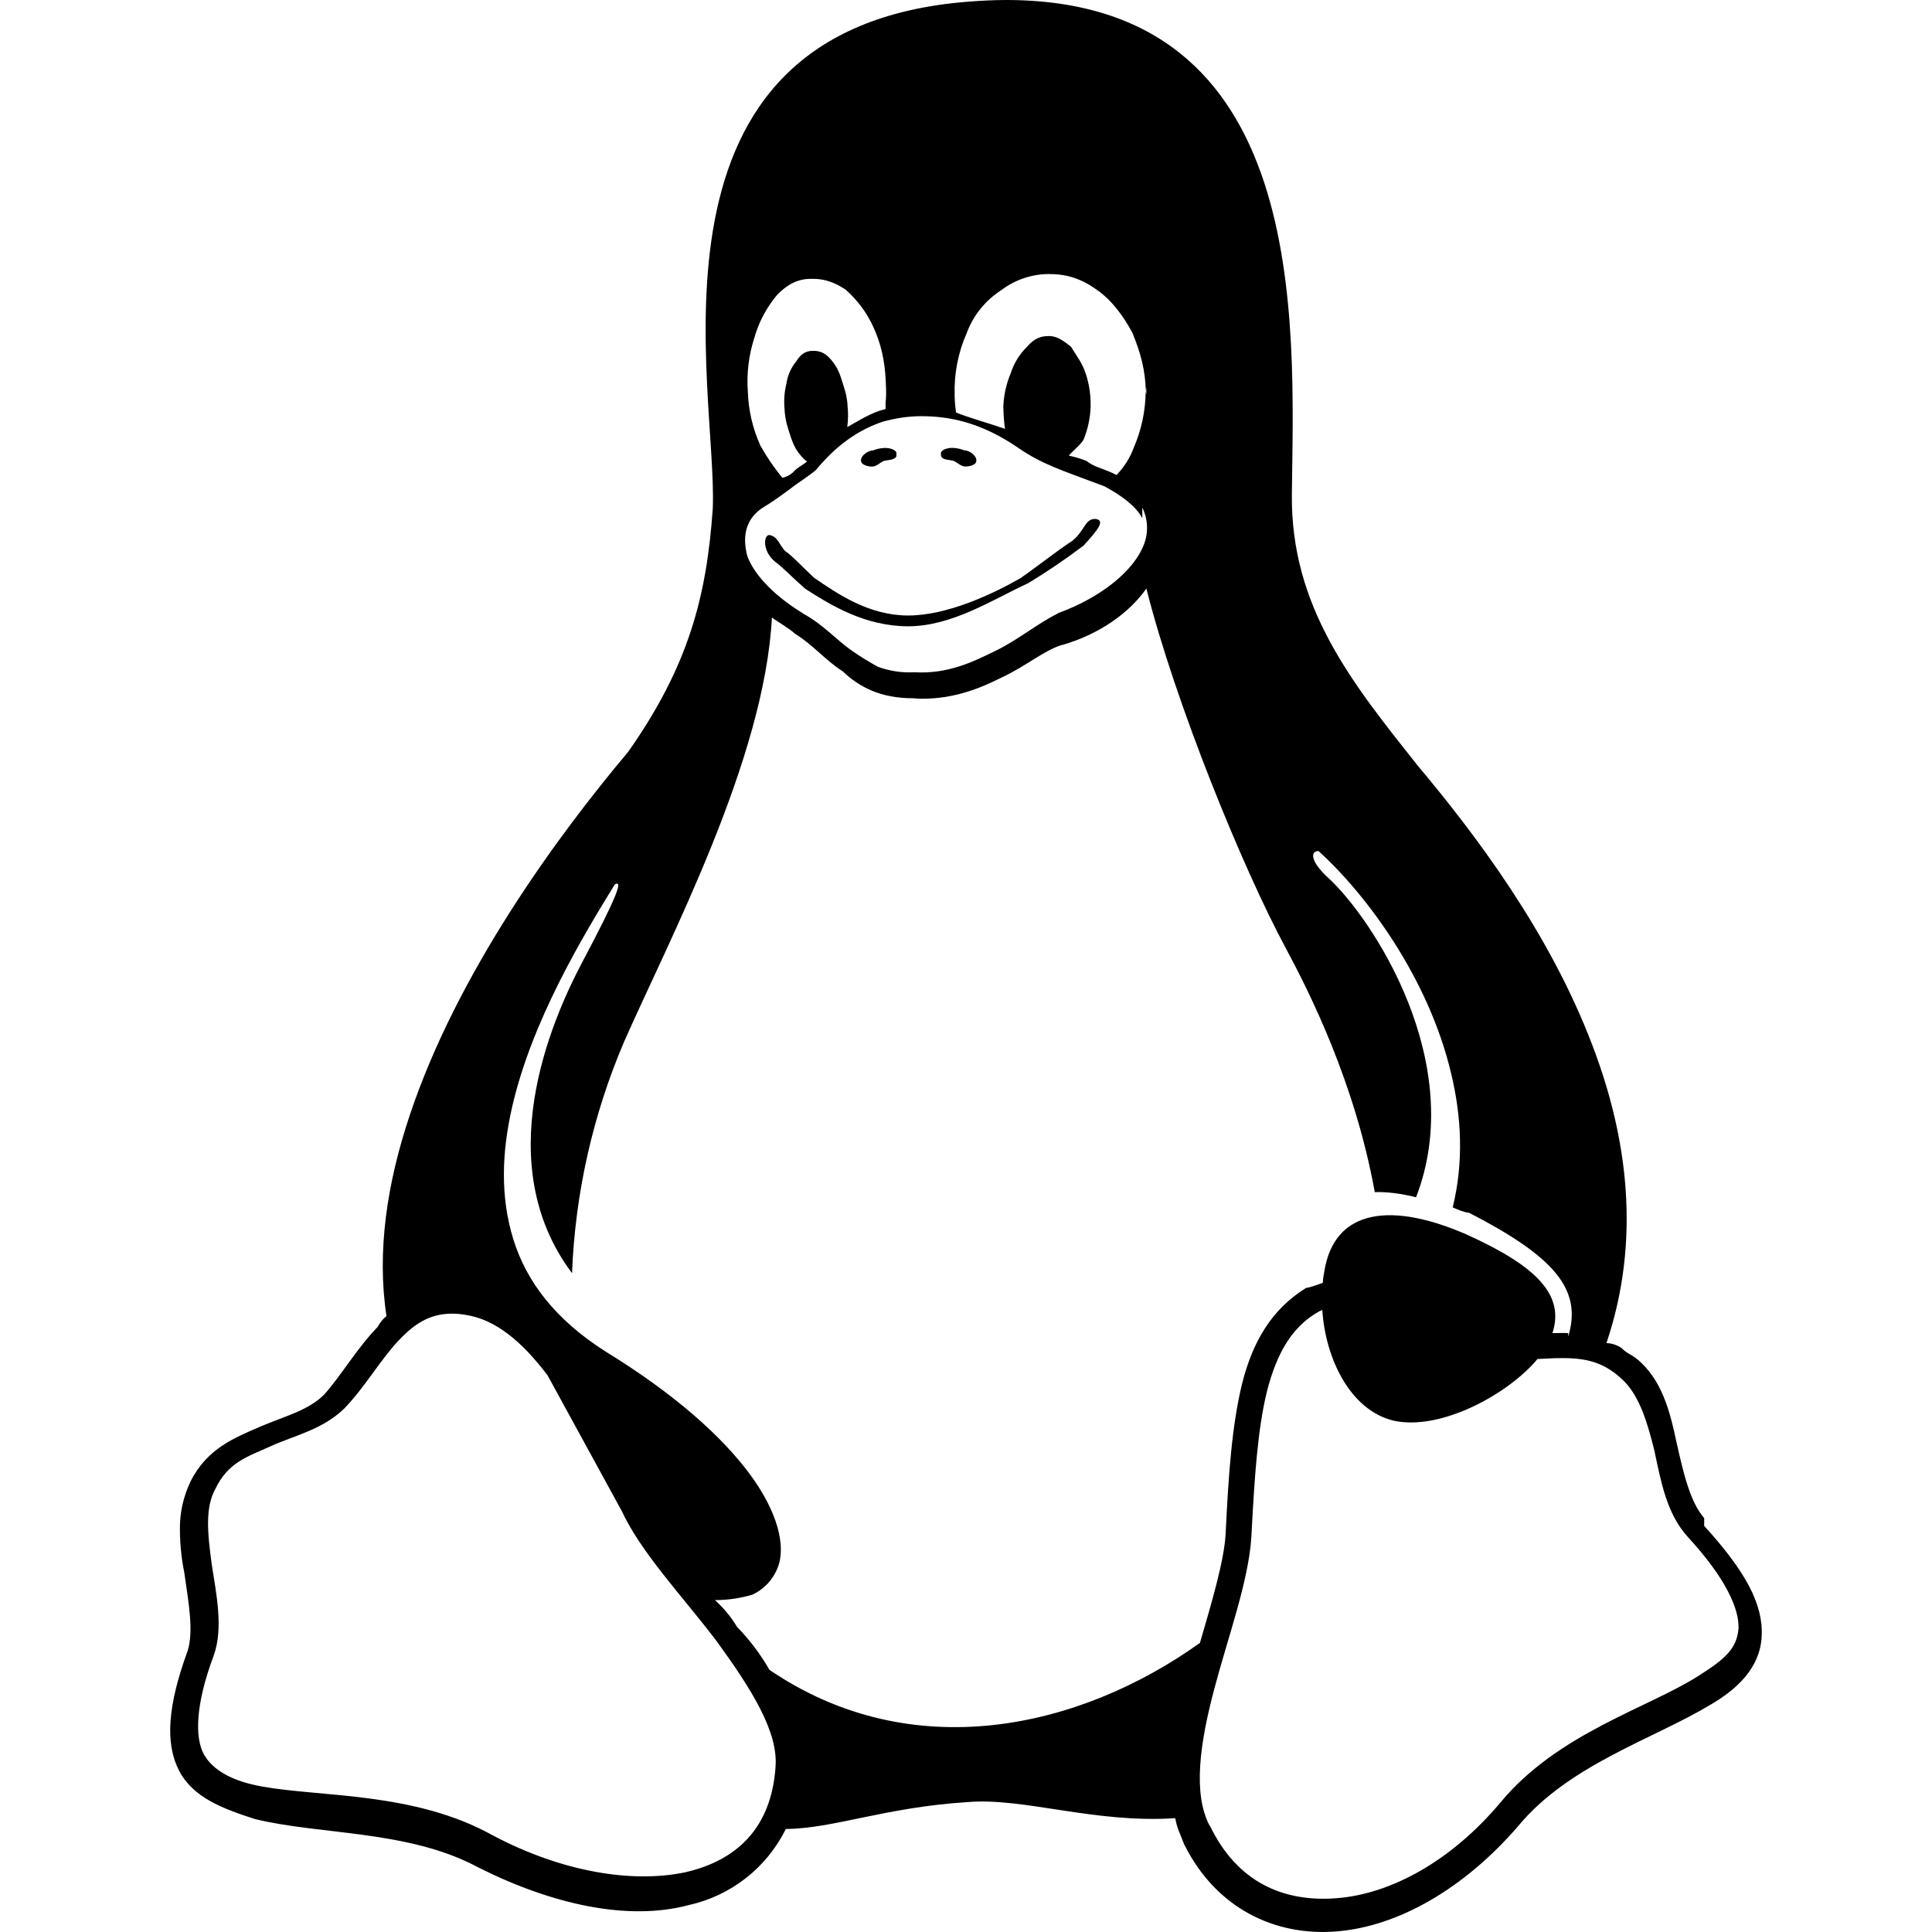
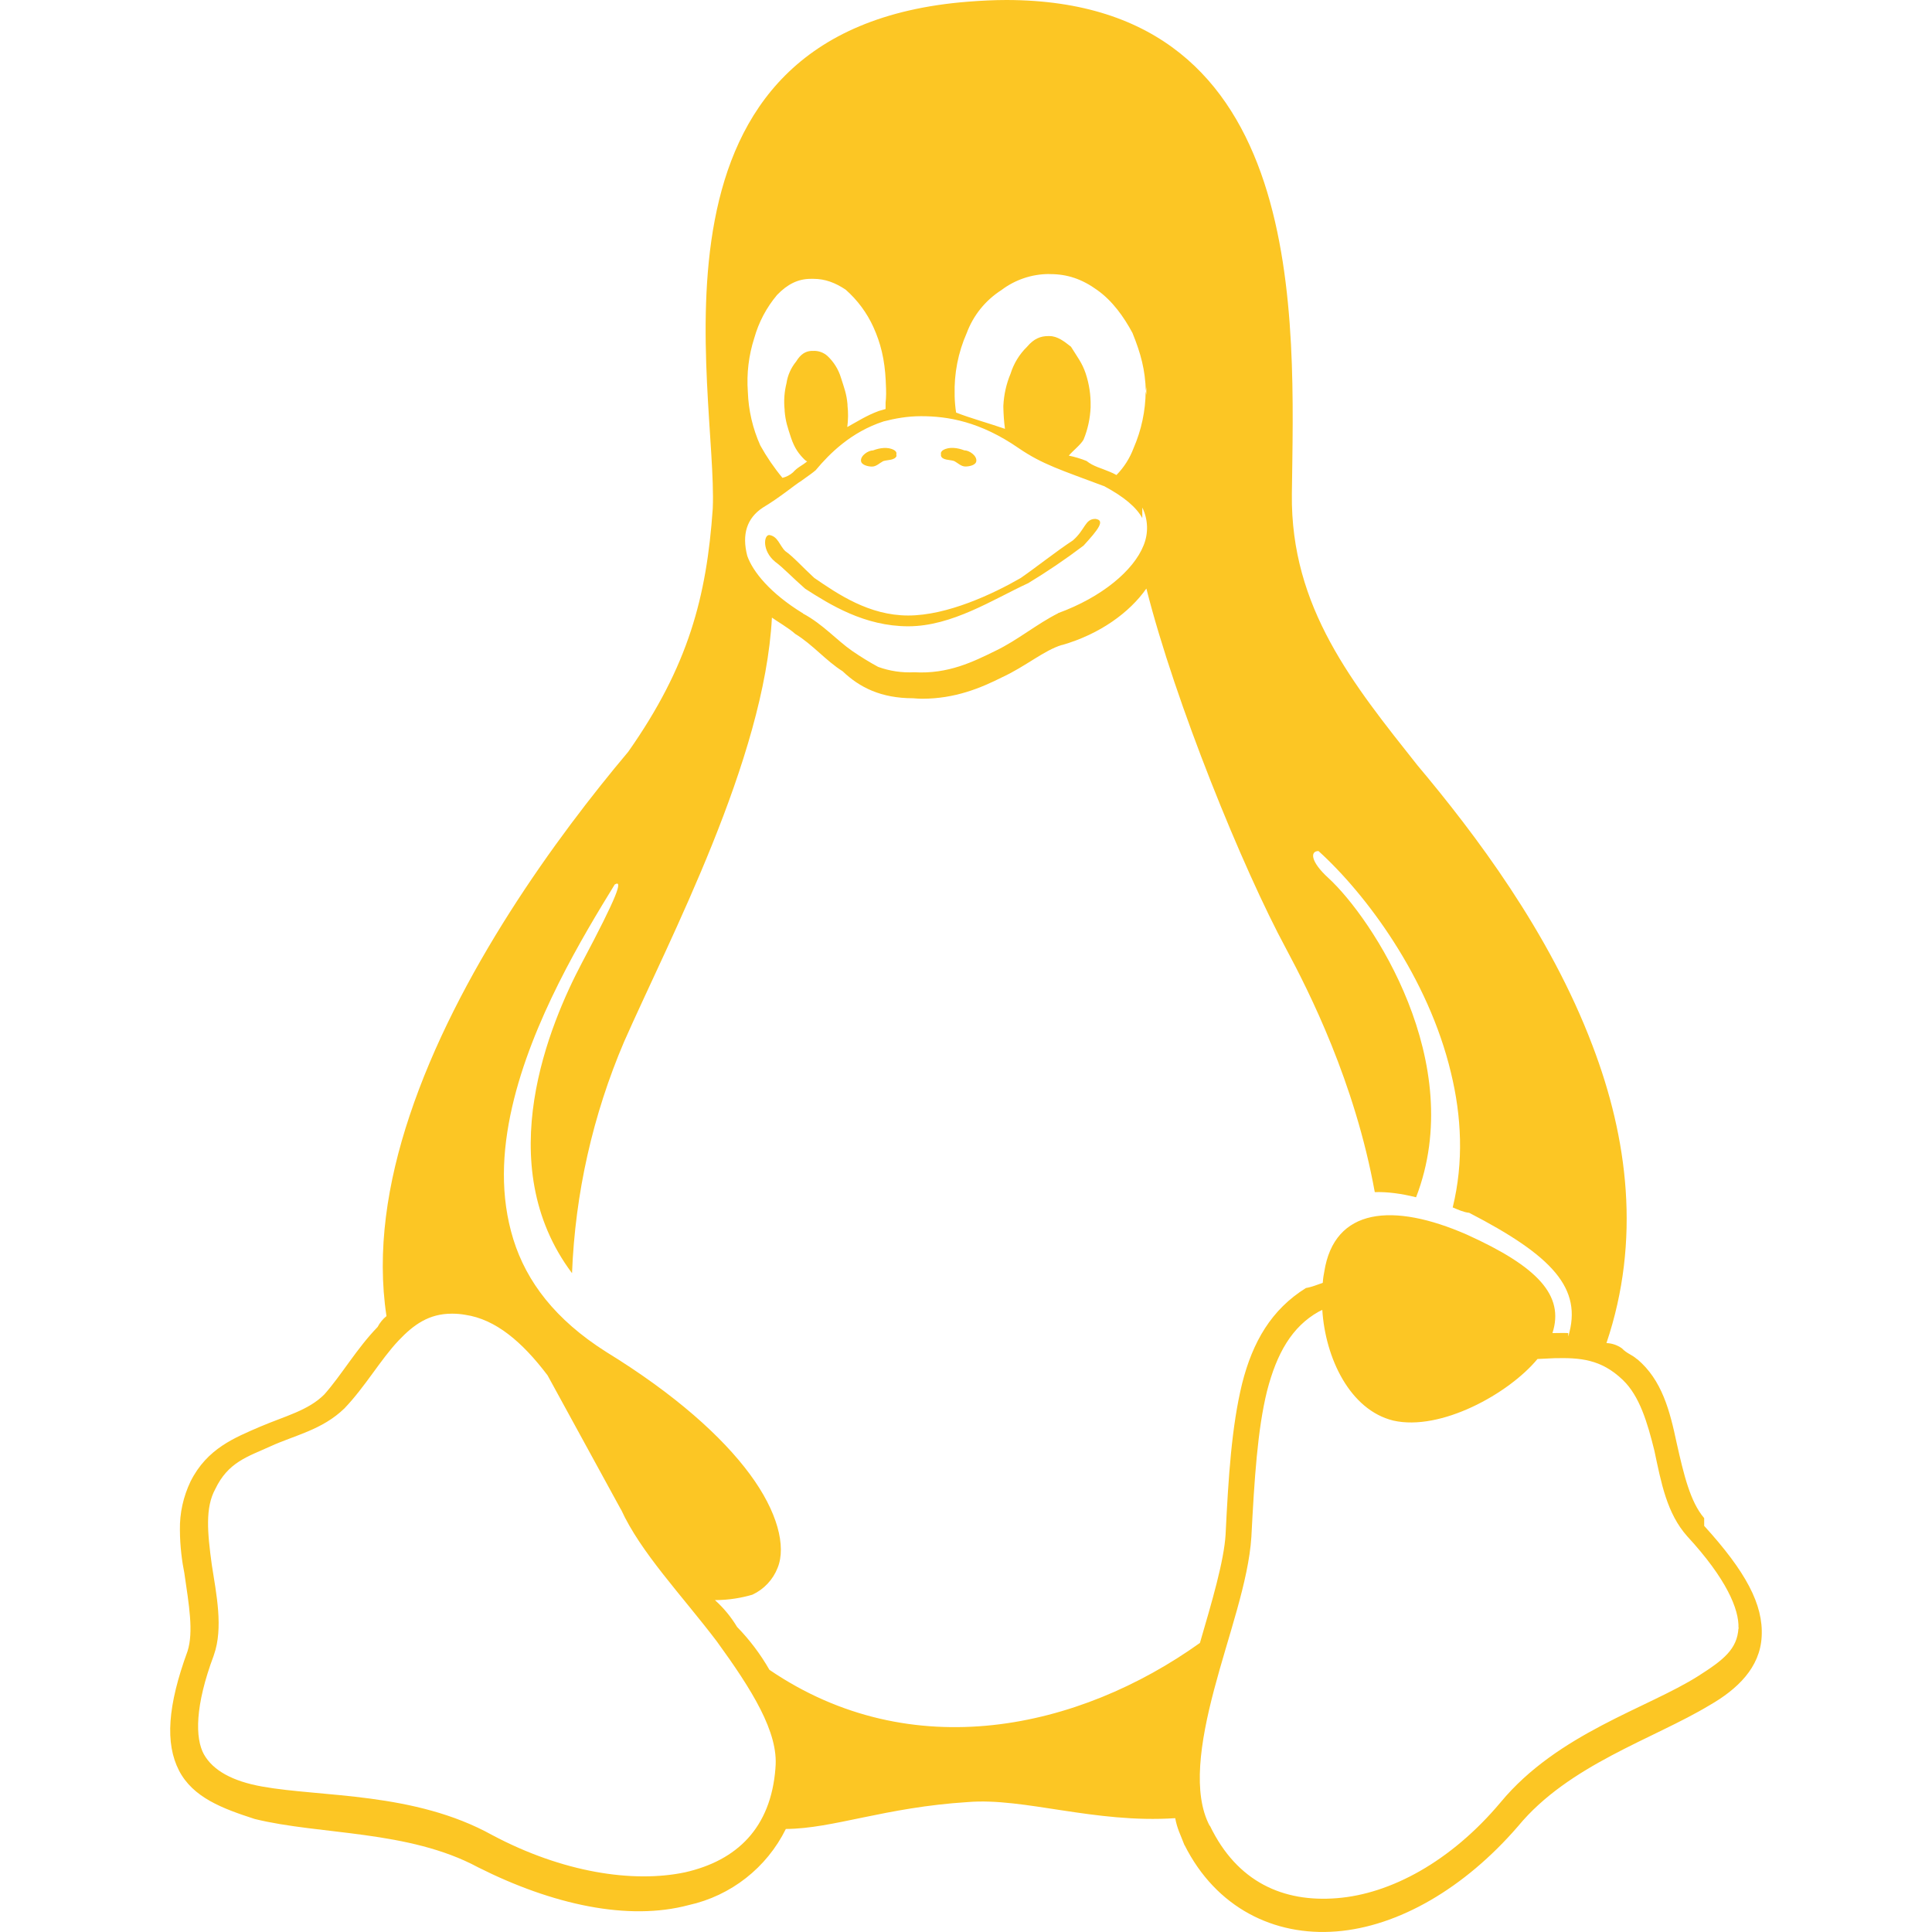
- <svg xmlns="http://www.w3.org/2000/svg" fill="currentColor" aria-hidden="true" role="img" viewBox="0 0 24 24">
-   <path d="M12.504 0c-.155 0-.315.008-.48.021-4.226.333-3.105 4.807-3.17 6.298-.076 1.092-.3 1.953-1.05 3.02-.885 1.051-2.127 2.75-2.716 4.521-.278.832-.41 1.684-.287 2.489a.424.424 0 00-.11.135c-.26.268-.45.6-.663.839-.199.199-.485.267-.797.4-.313.136-.658.269-.864.68-.09.189-.136.394-.132.602 0 .199.027.4.055.536.058.399.116.728.04.97-.249.68-.28 1.145-.106 1.484.174.334.535.47.94.601.81.2 1.91.135 2.774.6.926.466 1.866.67 2.616.47.526-.116.97-.464 1.208-.946.587-.003 1.23-.269 2.26-.334.699-.058 1.574.267 2.577.2.025.134.063.198.114.333l.003.003c.391.778 1.113 1.132 1.884 1.071.771-.06 1.592-.536 2.257-1.306.631-.765 1.683-1.084 2.378-1.503.348-.199.629-.469.649-.853.023-.4-.2-.811-.714-1.376v-.097l-.003-.003c-.17-.2-.25-.535-.338-.926-.085-.401-.182-.786-.492-1.046h-.003c-.059-.054-.123-.067-.188-.135a.357.357 0 00-.19-.064c.431-1.278.264-2.55-.173-3.694-.533-1.41-1.465-2.638-2.175-3.483-.796-1.005-1.576-1.957-1.56-3.368.026-2.152.236-6.133-3.544-6.139zm.529 3.405h.013c.213 0 .396.062.584.198.19.135.33.332.438.533.105.259.158.459.166.724 0-.02.006-.04.006-.06v.105a.086.086 0 01-.004-.021l-.004-.024a1.807 1.807 0 01-.15.706.953.953 0 01-.213.335.71.71 0 00-.088-.042c-.104-.045-.198-.064-.284-.133a1.312 1.312 0 00-.22-.066c.05-.06.146-.133.183-.198.053-.128.082-.264.088-.402v-.02a1.21 1.21 0 00-.061-.4c-.045-.134-.101-.2-.183-.333-.084-.066-.167-.132-.267-.132h-.016c-.093 0-.176.03-.262.132a.8.8 0 00-.205.334 1.18 1.18 0 00-.09.4v.019c.002.089.008.179.02.267-.193-.067-.438-.135-.607-.202a1.635 1.635 0 01-.018-.2v-.02a1.772 1.772 0 01.15-.768c.082-.22.232-.406.43-.533a.985.985 0 01.594-.2zm-2.962.059h.036c.142 0 .27.048.399.135.146.129.264.288.344.465.09.199.14.4.153.667v.004c.007.134.006.2-.002.266v.08c-.03.007-.056.018-.083.024-.152.055-.274.135-.393.2.012-.09.013-.18.003-.267v-.015c-.012-.133-.04-.2-.082-.333a.613.613 0 00-.166-.267.248.248 0 00-.183-.064h-.021c-.071.006-.13.04-.186.132a.552.552 0 00-.12.27.944.944 0 00-.023.33v.015c.012.135.037.2.08.334.046.134.098.2.166.268.01.009.02.018.034.024-.07.057-.117.07-.176.136a.304.304 0 01-.131.068 2.62 2.62 0 01-.275-.402 1.772 1.772 0 01-.155-.667 1.759 1.759 0 01.08-.668 1.43 1.43 0 01.283-.535c.128-.133.26-.2.418-.2zm1.37 1.706c.332 0 .733.065 1.216.399.293.2.523.269 1.052.468h.003c.255.136.405.266.478.399v-.131a.571.571 0 01.016.47c-.123.31-.516.643-1.063.842v.002c-.268.135-.501.333-.775.465-.276.135-.588.292-1.012.267a1.139 1.139 0 01-.448-.067 3.566 3.566 0 01-.322-.198c-.195-.135-.363-.332-.612-.465v-.005h-.005c-.4-.246-.616-.512-.686-.71-.07-.268-.005-.47.193-.6.224-.135.38-.271.483-.336.104-.074.143-.102.176-.131h.002v-.003c.169-.202.436-.47.839-.601.139-.036.294-.065.466-.065zm2.8 2.142c.358 1.417 1.196 3.475 1.735 4.473.286.534.855 1.659 1.102 3.024.156-.005.33.018.513.064.646-1.671-.546-3.467-1.089-3.966-.22-.2-.232-.335-.123-.335.59.534 1.365 1.572 1.646 2.757.13.535.16 1.104.021 1.67.067.028.135.06.205.067 1.032.534 1.413.938 1.23 1.537v-.043c-.06-.003-.12 0-.18 0h-.016c.151-.467-.182-.825-1.065-1.224-.915-.4-1.646-.336-1.77.465-.008.043-.013.066-.018.135-.068.023-.139.053-.209.064-.43.268-.662.669-.793 1.187-.13.533-.17 1.156-.205 1.869v.003c-.02.334-.17.838-.319 1.35-1.5 1.072-3.58 1.538-5.348.334a2.645 2.645 0 00-.402-.533 1.45 1.45 0 00-.275-.333c.182 0 .338-.03.465-.067a.615.615 0 00.314-.334c.108-.267 0-.697-.345-1.163-.345-.467-.931-.995-1.788-1.521-.63-.4-.986-.87-1.15-1.396-.165-.534-.143-1.085-.015-1.645.245-1.07.873-2.11 1.274-2.763.107-.065.037.135-.408.974-.396.751-1.14 2.497-.122 3.854a8.123 8.123 0 01.647-2.876c.564-1.278 1.743-3.504 1.836-5.268.048.036.217.135.289.202.218.133.38.333.59.465.21.201.477.335.876.335.039.003.075.006.11.006.412 0 .73-.134.997-.268.29-.134.52-.334.74-.4h.005c.467-.135.835-.402 1.044-.7zm2.185 8.958c.037.6.343 1.245.882 1.377.588.134 1.434-.333 1.791-.765l.211-.01c.315-.007.577.01.847.268l.003.003c.208.199.305.53.391.876.085.4.154.78.409 1.066.486.527.645.906.636 1.14l.003-.007v.018l-.003-.012c-.015.262-.185.396-.498.595-.63.401-1.746.712-2.457 1.57-.618.737-1.37 1.14-2.036 1.191-.664.053-1.237-.2-1.574-.898l-.005-.003c-.21-.4-.12-1.025.056-1.69.176-.668.428-1.344.463-1.897.037-.714.076-1.335.195-1.814.12-.465.308-.797.641-.984l.045-.022zm-10.814.049h.01c.053 0 .105.005.157.014.376.055.706.333 1.023.752l.91 1.664.003.003c.243.533.754 1.064 1.189 1.637.434.598.77 1.131.729 1.57v.006c-.057.744-.48 1.148-1.125 1.294-.645.135-1.52.002-2.395-.464-.968-.536-2.118-.469-2.857-.602-.369-.066-.61-.2-.723-.4-.11-.2-.113-.602.123-1.23v-.004l.002-.003c.117-.334.03-.752-.027-1.118-.055-.401-.083-.71.043-.94.16-.334.396-.4.69-.533.294-.135.64-.202.915-.47h.002v-.002c.256-.268.445-.601.668-.838.19-.201.38-.336.663-.336zm7.159-9.074c-.435.201-.945.535-1.488.535-.542 0-.97-.267-1.28-.466-.154-.134-.28-.268-.373-.335-.164-.134-.144-.333-.074-.333.109.016.129.134.199.2.096.066.215.2.36.333.292.2.68.467 1.167.467.485 0 1.053-.267 1.398-.466.195-.135.445-.334.648-.467.156-.136.149-.267.279-.267.128.016.034.134-.147.332a8.097 8.097 0 01-.69.468zm-1.082-1.583V5.64c-.006-.02.013-.042.029-.05.074-.043.18-.027.26.004.063 0 .16.067.15.135-.006.049-.085.066-.135.066-.055 0-.092-.043-.141-.068-.052-.018-.146-.008-.163-.065zm-.551 0c-.02.058-.113.049-.166.066-.047.025-.086.068-.14.068-.05 0-.13-.02-.136-.068-.01-.066.088-.133.15-.133.08-.031.184-.047.259-.005.019.009.036.03.03.05v.02h.003z" />
+ <svg xmlns="http://www.w3.org/2000/svg" fill="#FCC624" aria-hidden="true" role="img" viewBox="0 0 24 24">
+   <path fill="#FCC624" d="M12.504 0c-.155 0-.315.008-.48.021-4.226.333-3.105 4.807-3.17 6.298-.076 1.092-.3 1.953-1.05 3.02-.885 1.051-2.127 2.75-2.716 4.521-.278.832-.41 1.684-.287 2.489a.424.424 0 00-.11.135c-.26.268-.45.6-.663.839-.199.199-.485.267-.797.4-.313.136-.658.269-.864.68-.09.189-.136.394-.132.602 0 .199.027.4.055.536.058.399.116.728.04.97-.249.68-.28 1.145-.106 1.484.174.334.535.47.94.601.81.2 1.91.135 2.774.6.926.466 1.866.67 2.616.47.526-.116.97-.464 1.208-.946.587-.003 1.23-.269 2.26-.334.699-.058 1.574.267 2.577.2.025.134.063.198.114.333l.003.003c.391.778 1.113 1.132 1.884 1.071.771-.06 1.592-.536 2.257-1.306.631-.765 1.683-1.084 2.378-1.503.348-.199.629-.469.649-.853.023-.4-.2-.811-.714-1.376v-.097l-.003-.003c-.17-.2-.25-.535-.338-.926-.085-.401-.182-.786-.492-1.046h-.003c-.059-.054-.123-.067-.188-.135a.357.357 0 00-.19-.064c.431-1.278.264-2.55-.173-3.694-.533-1.41-1.465-2.638-2.175-3.483-.796-1.005-1.576-1.957-1.56-3.368.026-2.152.236-6.133-3.544-6.139zm.529 3.405h.013c.213 0 .396.062.584.198.19.135.33.332.438.533.105.259.158.459.166.724 0-.02.006-.04.006-.06v.105a.086.086 0 01-.004-.021l-.004-.024a1.807 1.807 0 01-.15.706.953.953 0 01-.213.335.71.71 0 00-.088-.042c-.104-.045-.198-.064-.284-.133a1.312 1.312 0 00-.22-.066c.05-.06.146-.133.183-.198.053-.128.082-.264.088-.402v-.02a1.21 1.21 0 00-.061-.4c-.045-.134-.101-.2-.183-.333-.084-.066-.167-.132-.267-.132h-.016c-.093 0-.176.03-.262.132a.8.8 0 00-.205.334 1.18 1.18 0 00-.09.4v.019c.002.089.008.179.02.267-.193-.067-.438-.135-.607-.202a1.635 1.635 0 01-.018-.2v-.02a1.772 1.772 0 01.15-.768c.082-.22.232-.406.43-.533a.985.985 0 01.594-.2zm-2.962.059h.036c.142 0 .27.048.399.135.146.129.264.288.344.465.09.199.14.4.153.667v.004c.007.134.006.2-.002.266v.08c-.03.007-.056.018-.083.024-.152.055-.274.135-.393.2.012-.09.013-.18.003-.267v-.015c-.012-.133-.04-.2-.082-.333a.613.613 0 00-.166-.267.248.248 0 00-.183-.064h-.021c-.071.006-.13.04-.186.132a.552.552 0 00-.12.27.944.944 0 00-.023.33v.015c.012.135.037.2.08.334.046.134.098.2.166.268.01.009.02.018.034.024-.07.057-.117.07-.176.136a.304.304 0 01-.131.068 2.62 2.62 0 01-.275-.402 1.772 1.772 0 01-.155-.667 1.759 1.759 0 01.08-.668 1.43 1.43 0 01.283-.535c.128-.133.26-.2.418-.2zm1.37 1.706c.332 0 .733.065 1.216.399.293.2.523.269 1.052.468h.003c.255.136.405.266.478.399v-.131a.571.571 0 01.016.47c-.123.31-.516.643-1.063.842v.002c-.268.135-.501.333-.775.465-.276.135-.588.292-1.012.267a1.139 1.139 0 01-.448-.067 3.566 3.566 0 01-.322-.198c-.195-.135-.363-.332-.612-.465v-.005h-.005c-.4-.246-.616-.512-.686-.71-.07-.268-.005-.47.193-.6.224-.135.38-.271.483-.336.104-.074.143-.102.176-.131h.002v-.003c.169-.202.436-.47.839-.601.139-.036.294-.065.466-.065zm2.8 2.142c.358 1.417 1.196 3.475 1.735 4.473.286.534.855 1.659 1.102 3.024.156-.005.33.018.513.064.646-1.671-.546-3.467-1.089-3.966-.22-.2-.232-.335-.123-.335.59.534 1.365 1.572 1.646 2.757.13.535.16 1.104.021 1.67.067.028.135.06.205.067 1.032.534 1.413.938 1.23 1.537v-.043c-.06-.003-.12 0-.18 0h-.016c.151-.467-.182-.825-1.065-1.224-.915-.4-1.646-.336-1.77.465-.008.043-.013.066-.018.135-.068.023-.139.053-.209.064-.43.268-.662.669-.793 1.187-.13.533-.17 1.156-.205 1.869v.003c-.02.334-.17.838-.319 1.35-1.5 1.072-3.58 1.538-5.348.334a2.645 2.645 0 00-.402-.533 1.45 1.45 0 00-.275-.333c.182 0 .338-.03.465-.067a.615.615 0 00.314-.334c.108-.267 0-.697-.345-1.163-.345-.467-.931-.995-1.788-1.521-.63-.4-.986-.87-1.15-1.396-.165-.534-.143-1.085-.015-1.645.245-1.07.873-2.11 1.274-2.763.107-.065.037.135-.408.974-.396.751-1.14 2.497-.122 3.854a8.123 8.123 0 01.647-2.876c.564-1.278 1.743-3.504 1.836-5.268.048.036.217.135.289.202.218.133.38.333.59.465.21.201.477.335.876.335.039.003.075.006.11.006.412 0 .73-.134.997-.268.29-.134.52-.334.74-.4h.005c.467-.135.835-.402 1.044-.7zm2.185 8.958c.037.6.343 1.245.882 1.377.588.134 1.434-.333 1.791-.765l.211-.01c.315-.007.577.01.847.268l.003.003c.208.199.305.53.391.876.085.4.154.78.409 1.066.486.527.645.906.636 1.14l.003-.007v.018l-.003-.012c-.015.262-.185.396-.498.595-.63.401-1.746.712-2.457 1.57-.618.737-1.37 1.14-2.036 1.191-.664.053-1.237-.2-1.574-.898l-.005-.003c-.21-.4-.12-1.025.056-1.69.176-.668.428-1.344.463-1.897.037-.714.076-1.335.195-1.814.12-.465.308-.797.641-.984l.045-.022zm-10.814.049h.01c.053 0 .105.005.157.014.376.055.706.333 1.023.752l.91 1.664.003.003c.243.533.754 1.064 1.189 1.637.434.598.77 1.131.729 1.57v.006c-.057.744-.48 1.148-1.125 1.294-.645.135-1.52.002-2.395-.464-.968-.536-2.118-.469-2.857-.602-.369-.066-.61-.2-.723-.4-.11-.2-.113-.602.123-1.23v-.004l.002-.003c.117-.334.03-.752-.027-1.118-.055-.401-.083-.71.043-.94.16-.334.396-.4.69-.533.294-.135.64-.202.915-.47h.002v-.002c.256-.268.445-.601.668-.838.19-.201.38-.336.663-.336zm7.159-9.074c-.435.201-.945.535-1.488.535-.542 0-.97-.267-1.28-.466-.154-.134-.28-.268-.373-.335-.164-.134-.144-.333-.074-.333.109.016.129.134.199.2.096.066.215.2.36.333.292.2.68.467 1.167.467.485 0 1.053-.267 1.398-.466.195-.135.445-.334.648-.467.156-.136.149-.267.279-.267.128.016.034.134-.147.332a8.097 8.097 0 01-.69.468zm-1.082-1.583V5.64c-.006-.02.013-.042.029-.05.074-.043.18-.027.26.004.063 0 .16.067.15.135-.006.049-.085.066-.135.066-.055 0-.092-.043-.141-.068-.052-.018-.146-.008-.163-.065zm-.551 0c-.02.058-.113.049-.166.066-.047.025-.086.068-.14.068-.05 0-.13-.02-.136-.068-.01-.066.088-.133.15-.133.08-.031.184-.047.259-.005.019.009.036.03.03.05v.02h.003z" />
</svg>
